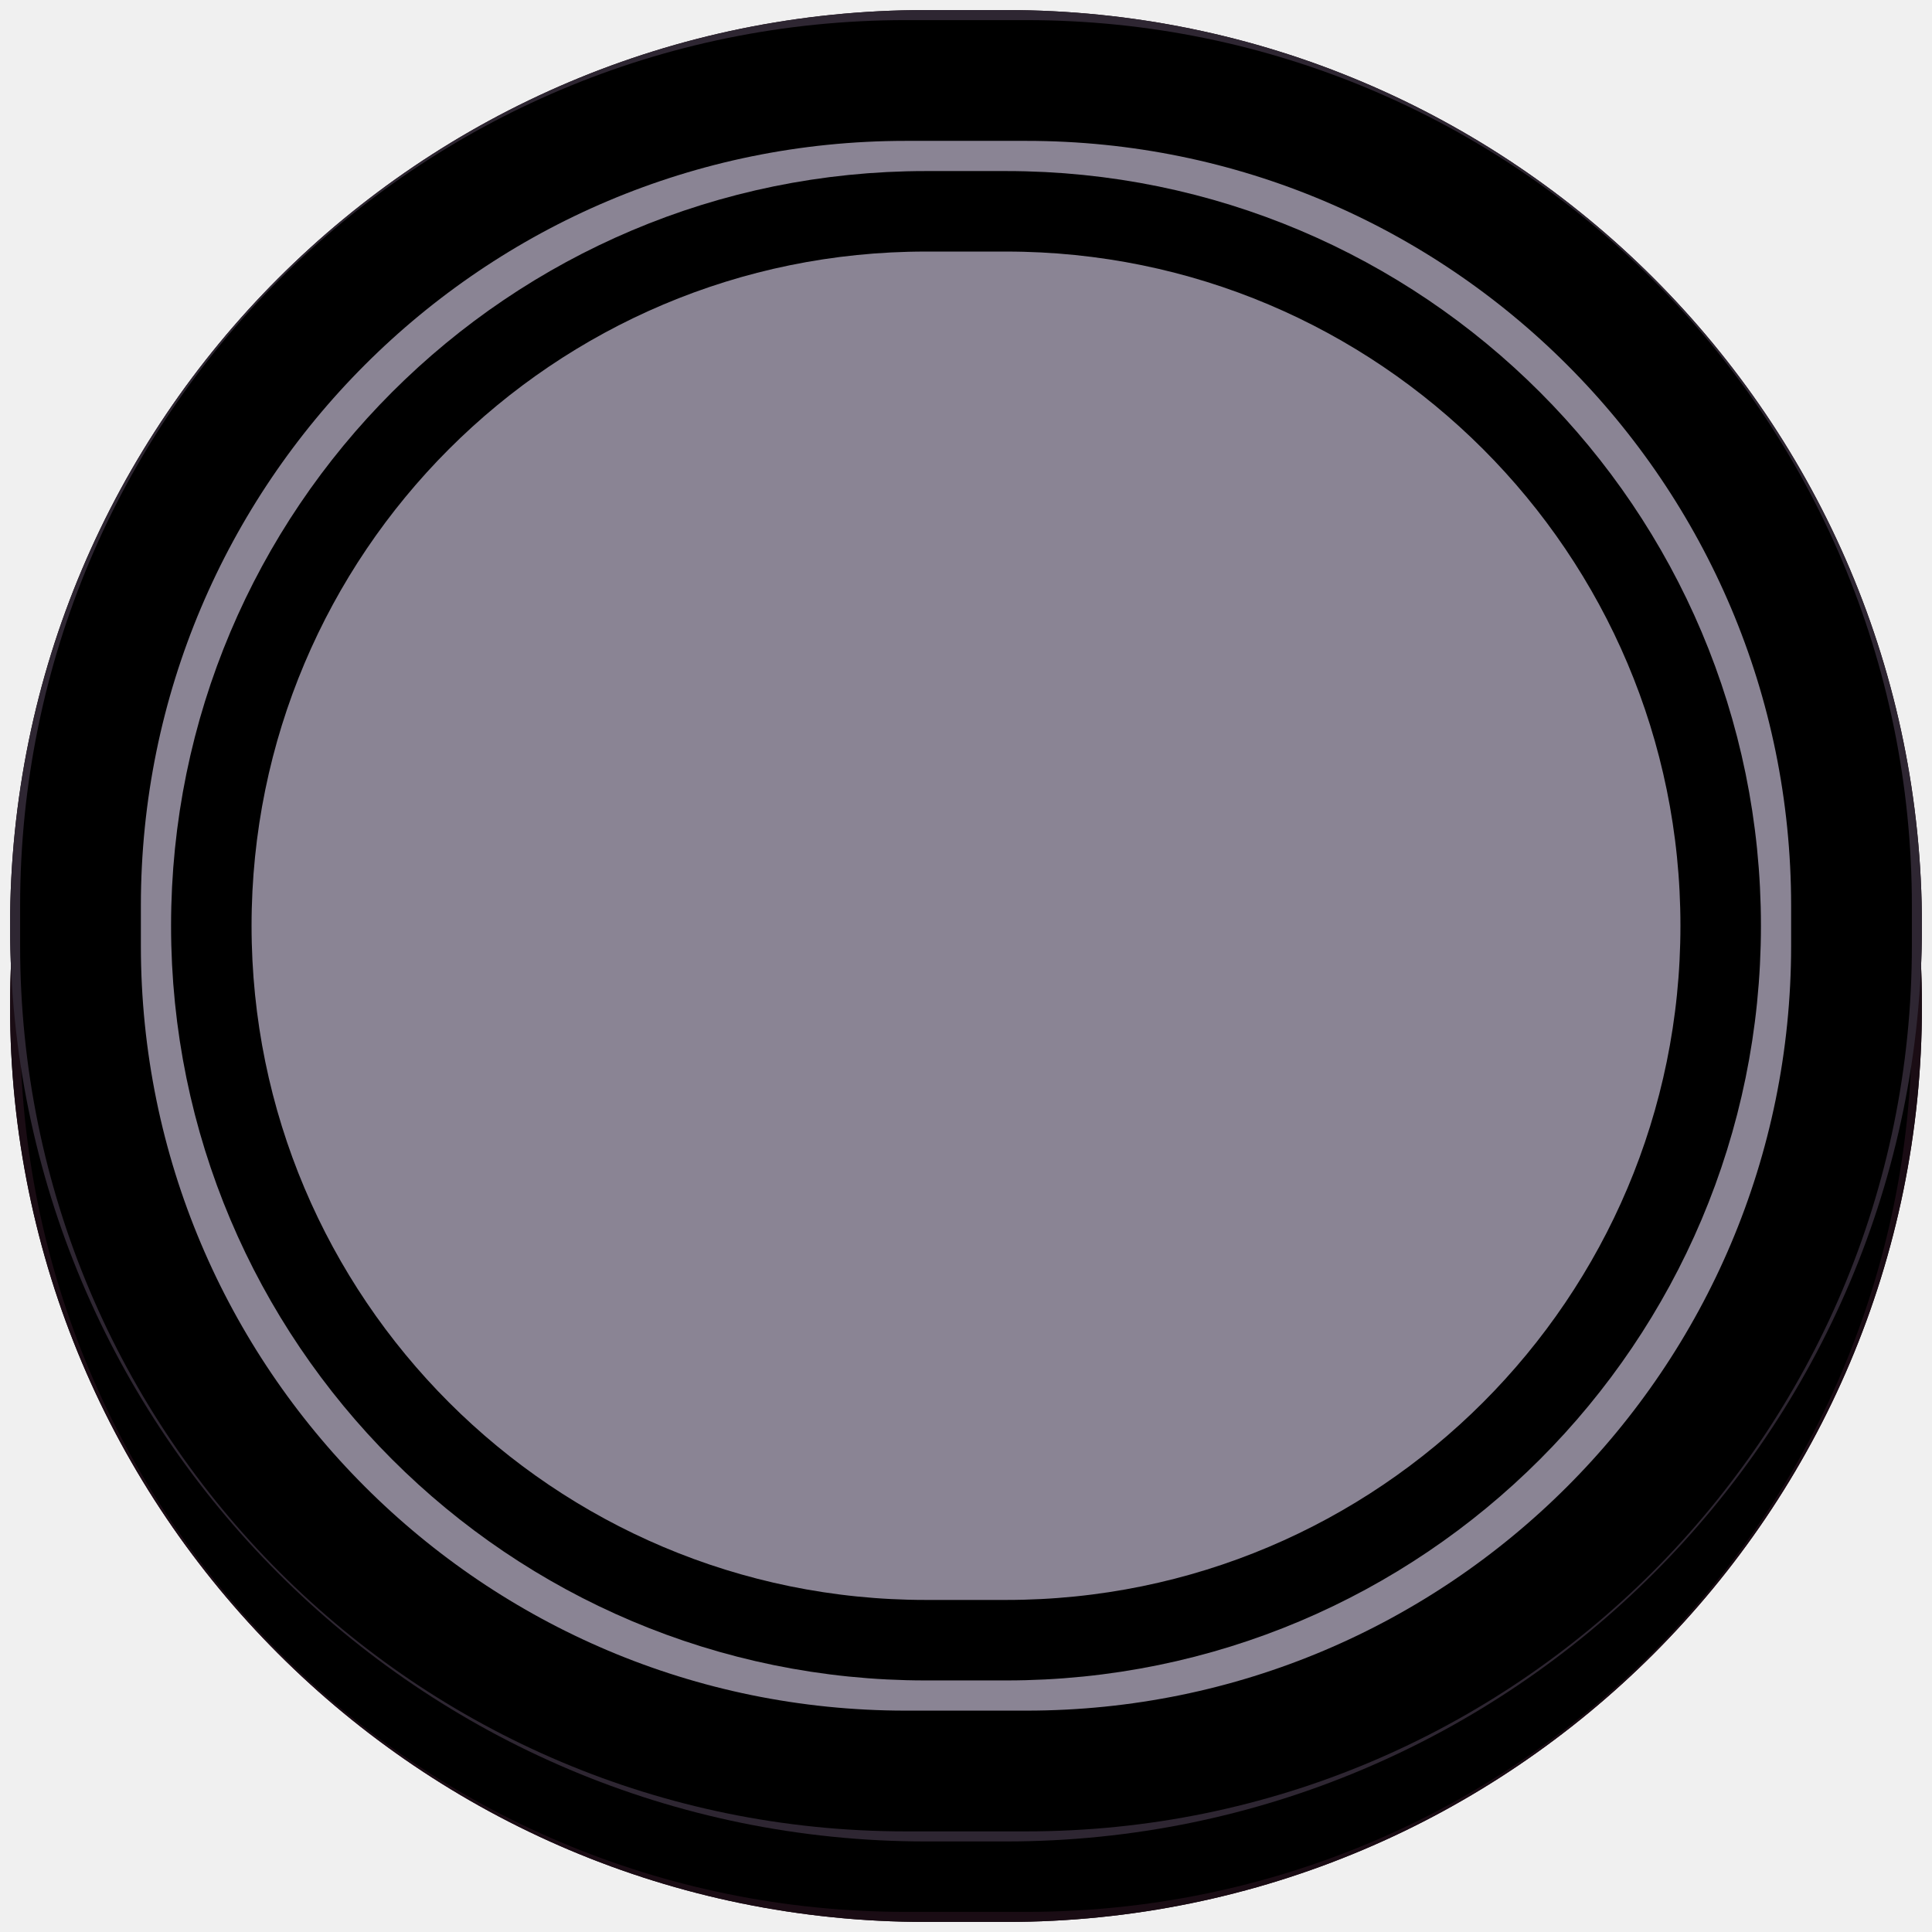
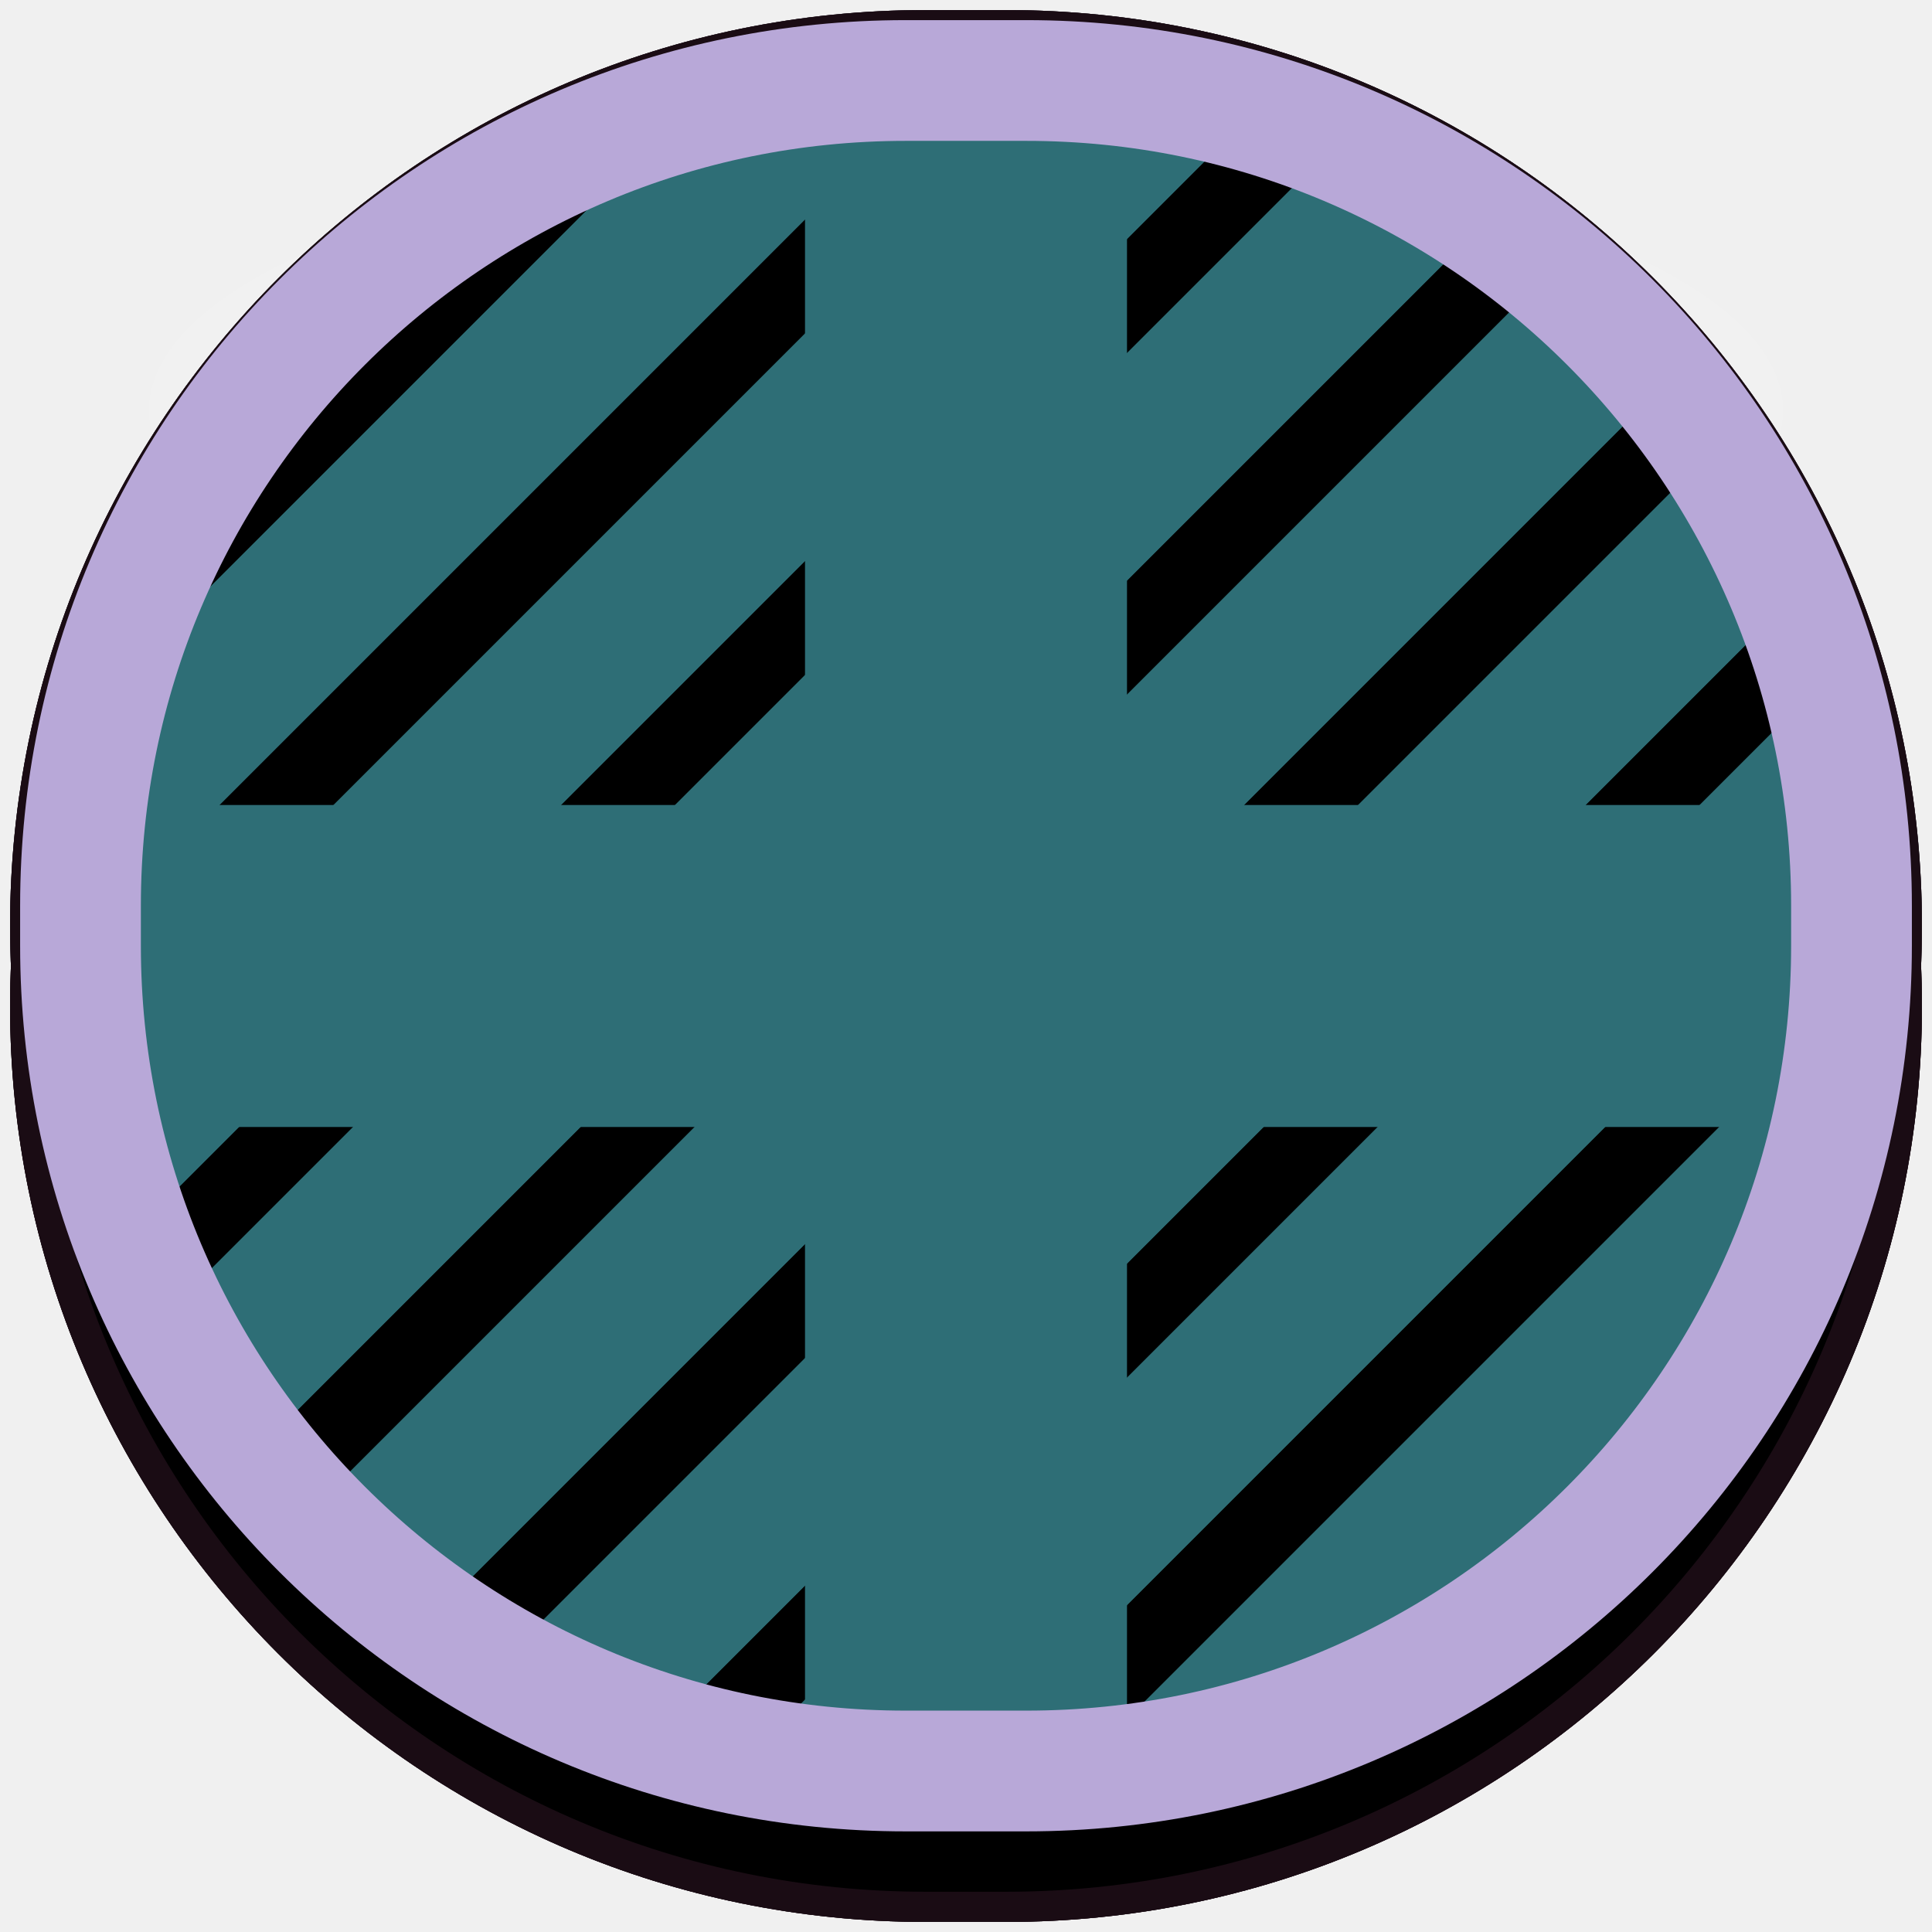
<svg xmlns="http://www.w3.org/2000/svg" width="48" height="48" data-slice="23 22 23 25">
  <defs>
    <linearGradient id="g1" x1="0" y1="0" x2="0" y2="1">
      <stop offset="0" stop-color="#FFFBF0" />
      <stop offset="1" stop-color="#F1E3C4" />
    </linearGradient>
    <linearGradient id="g2" x1="0" y1="0" x2="0" y2="1">
      <stop offset="0" stop-color="#FFFFFF" stop-opacity="0.949" />
      <stop offset="0.45" stop-color="#FFFFFF" stop-opacity="0" />
      <stop offset="1" stop-color="#FFFFFF" stop-opacity="0" />
    </linearGradient>
    <linearGradient id="g3" x1="0" y1="0" x2="0" y2="1">
      <stop offset="0" stop-color="#8A5A1C" stop-opacity="0" />
      <stop offset="0.55" stop-color="#8A5A1C" stop-opacity="0" />
      <stop offset="1" stop-color="#8A5A1C" stop-opacity="0.4" />
    </linearGradient>
    <linearGradient id="g4" x1="0" y1="0" x2="0" y2="1">
      <stop offset="0" stop-color="#F9DE9C" />
      <stop offset="0.4" stop-color="#E9B65C" />
      <stop offset="1" stop-color="#C88A35" />
    </linearGradient>
    <linearGradient id="g5" x1="0" y1="0" x2="0" y2="1">
      <stop offset="0" stop-color="#EBDDBE" />
      <stop offset="1" stop-color="#E0CDA4" />
    </linearGradient>
    <linearGradient id="g6" x1="0" y1="0" x2="0" y2="1">
      <stop offset="0" stop-color="#000000" stop-opacity="0.4" />
      <stop offset="0.45" stop-color="#000000" stop-opacity="0" />
      <stop offset="1" stop-color="#000000" stop-opacity="0" />
    </linearGradient>
    <linearGradient id="g7" x1="0" y1="0" x2="0" y2="1">
      <stop offset="0" stop-color="#C88A35" />
      <stop offset="0.6" stop-color="#E9B65C" />
      <stop offset="1" stop-color="#E9B65C" />
    </linearGradient>
+     <linearGradient id="g8" x1="0" y1="0" x2="0" y2="1">
+       <stop offset="0" stop-color="#3A8A90" />
+       <stop offset="1" stop-color="#245A66" />
+     </linearGradient>
+     <pattern id="s9" width="6" height="6" patternUnits="userSpaceOnUse" patternTransform="rotate(45)">
+       <rect width="2.5" height="6" fill="#FFFFFF" fill-opacity="0.141" />
+     </pattern>
+     <mask id="m10" maskUnits="userSpaceOnUse" x="0" y="0" width="48" height="48">
+       <rect x="0" y="0" width="20" height="20" fill="#FFFFFF" />
+       <rect x="0" y="28" width="20" height="20" fill="#FFFFFF" />
+       <rect x="28" y="0" width="20" height="20" fill="#FFFFFF" />
+       <rect x="28" y="28" width="20" height="20" fill="#FFFFFF" />
+     </mask>
+     <linearGradient id="g11" x1="0" y1="0" x2="0" y2="1">
+       <stop offset="0" stop-color="#FFFFFF" stop-opacity="0.102" />
+       <stop offset="0.7" stop-color="#FFFFFF" stop-opacity="0.043" />
+       <stop offset="1" stop-color="#FFFFFF" stop-opacity="0.02" />
+     </linearGradient>
+     <linearGradient id="g12" x1="0" y1="0" x2="0" y2="1">
+       <stop offset="0" stop-color="#FFFFFF" stop-opacity="0.4" />
+       <stop offset="0.45" stop-color="#FFFFFF" stop-opacity="0" />
+       <stop offset="1" stop-color="#FFFFFF" stop-opacity="0" />
+     </linearGradient>
+     <linearGradient id="g13" x1="0" y1="0" x2="0" y2="1">
+       <stop offset="0" stop-color="#000000" stop-opacity="0" />
+       <stop offset="0.55" stop-color="#000000" stop-opacity="0" />
+       <stop offset="1" stop-color="#000000" stop-opacity="0.349" />
+     </linearGradient>
+     <pattern id="s14" width="6" height="6" patternUnits="userSpaceOnUse" patternTransform="rotate(45)">
+       <rect width="2" height="6" fill="#000000" />
+     </pattern>
+     <mask id="m15" maskUnits="userSpaceOnUse" x="0" y="0" width="48" height="48">
+       <rect x="0" y="0" width="20" height="20" fill="#FFFFFF" />
+       <rect x="0" y="28" width="20" height="20" fill="#FFFFFF" />
+       <rect x="28" y="0" width="20" height="20" fill="#FFFFFF" />
+       <rect x="28" y="28" width="20" height="20" fill="#FFFFFF" />
+     </mask>
  </defs>
  <g data-state="normal">
    <rect x="1" y="3" width="46" height="44" rx="22" fill="#C9A876" stroke="#1A0C14" stroke-width="1.5" />
    <rect x="1" y="1" width="46" height="44" rx="22" fill="url(#g1)" />
    <rect x="3.1" y="3.1" width="41.8" height="39.8" rx="19.9" fill="none" stroke="url(#g2)" stroke-width="1.5" />
    <rect x="3.25" y="3.25" width="41.5" height="39.5" rx="19.75" fill="none" stroke="url(#g3)" stroke-width="1.8" />
    <rect x="2.85" y="2.85" width="42.3" height="40.3" rx="20.15" fill="none" stroke="url(#g4)" stroke-width="2.2" />
    <rect x="4.35" y="4.35" width="39.3" height="37.3" rx="18.65" fill="none" stroke="#8A5A1C" stroke-width="0.8" stroke-opacity="0.7" />
    <rect x="1" y="1" width="46" height="44" rx="22" fill="none" stroke="#1A0C14" stroke-width="1.5" />
  </g>
  <g data-state="normal" data-mode="hc">
    <rect x="1" y="3" width="46" height="44" rx="22" fill="#000000" />
    <rect x="1" y="1" width="46" height="44" rx="22" fill="#FFFFFF" />
    <rect x="2" y="2" width="44" height="42" rx="20.5" fill="none" stroke="#000000" stroke-width="3" />
    <rect x="5.25" y="5.25" width="37.5" height="35.5" rx="17.75" fill="none" stroke="#F2C14E" stroke-width="2.5" />
  </g>
  <g data-state="pressed">
    <rect x="1" y="3" width="46" height="44" rx="22" fill="url(#g5)" />
    <rect x="3.45" y="5.45" width="41.1" height="39.1" rx="19.55" fill="none" stroke="url(#g6)" stroke-width="2.2" />
    <rect x="2.85" y="4.85" width="42.3" height="40.3" rx="20.15" fill="none" stroke="url(#g7)" stroke-width="2.2" />
    <rect x="4.35" y="6.35" width="39.3" height="37.3" rx="18.65" fill="none" stroke="#8A5A1C" stroke-width="0.8" stroke-opacity="0.7" />
    <rect x="1" y="3" width="46" height="44" rx="22" fill="none" stroke="#1A0C14" stroke-width="1.5" />
  </g>
  <g data-state="pressed" data-mode="hc">
    <rect x="1" y="3" width="46" height="44" rx="22" fill="#D8D8D8" />
    <rect x="2" y="4" width="44" height="42" rx="20.5" fill="none" stroke="#000000" stroke-width="3" />
    <rect x="5.25" y="7.25" width="37.5" height="35.5" rx="17.75" fill="none" stroke="#F2C14E" stroke-width="2.5" />
  </g>
  <g data-state="disabled">
    <rect x="1" y="1" width="46" height="44" rx="22" fill="#C4B69C" />
    <rect x="3.45" y="3.45" width="41.1" height="39.1" rx="19.55" fill="none" stroke="#2E2632" stroke-width="1.2" />
    <rect x="1" y="1" width="46" height="44" rx="22" fill="none" stroke="#2E2632" stroke-width="1.5" />
  </g>
  <g data-state="disabled" data-mode="hc">
    <rect x="1" y="1" width="46" height="44" rx="22" fill="#8A8494" />
    <rect x="2" y="2" width="44" height="42" rx="20.5" fill="none" stroke="#000000" stroke-width="3" />
    <rect x="5.25" y="5.25" width="37.5" height="35.5" rx="17.75" fill="none" stroke="#000000" stroke-width="2" />
  </g>
+   <g data-state="locked">
+     <rect x="1" y="3" width="46" height="44" rx="22" fill="#0A0408" stroke="#1A0C14" stroke-width="1.5" />
+     <rect x="1" y="1" width="46" height="44" rx="22" fill="url(#g8)" />
+     <rect x="1" y="1" width="46" height="44" rx="22" fill="url(#s9)" mask="url(#m10)" />
+     <rect x="3.7" y="3.7" width="40.6" height="13" rx="19.3" fill="url(#g11)" />
+     <rect x="3.1" y="3.1" width="41.8" height="39.8" rx="19.9" fill="none" stroke="url(#g12)" stroke-width="1.5" />
+     <rect x="3.25" y="3.25" width="41.5" height="39.5" rx="19.75" fill="none" stroke="url(#g13)" stroke-width="1.8" />
+     <rect x="1" y="1" width="46" height="44" rx="22" fill="none" stroke="#1A0C14" stroke-width="1.5" />
+   </g>
+   <g data-state="locked" data-mode="hc">
+     <rect x="1" y="3" width="46" height="44" rx="22" fill="#000000" />
+     <rect x="1" y="1" width="46" height="44" rx="22" fill="#2E6E76" />
+     <rect x="1" y="1" width="46" height="44" rx="22" fill="url(#s14)" mask="url(#m15)" />
+     <rect x="2" y="2" width="44" height="42" rx="20.5" fill="none" stroke="#B8A8D8" stroke-width="3" />
+   </g>
</svg>
